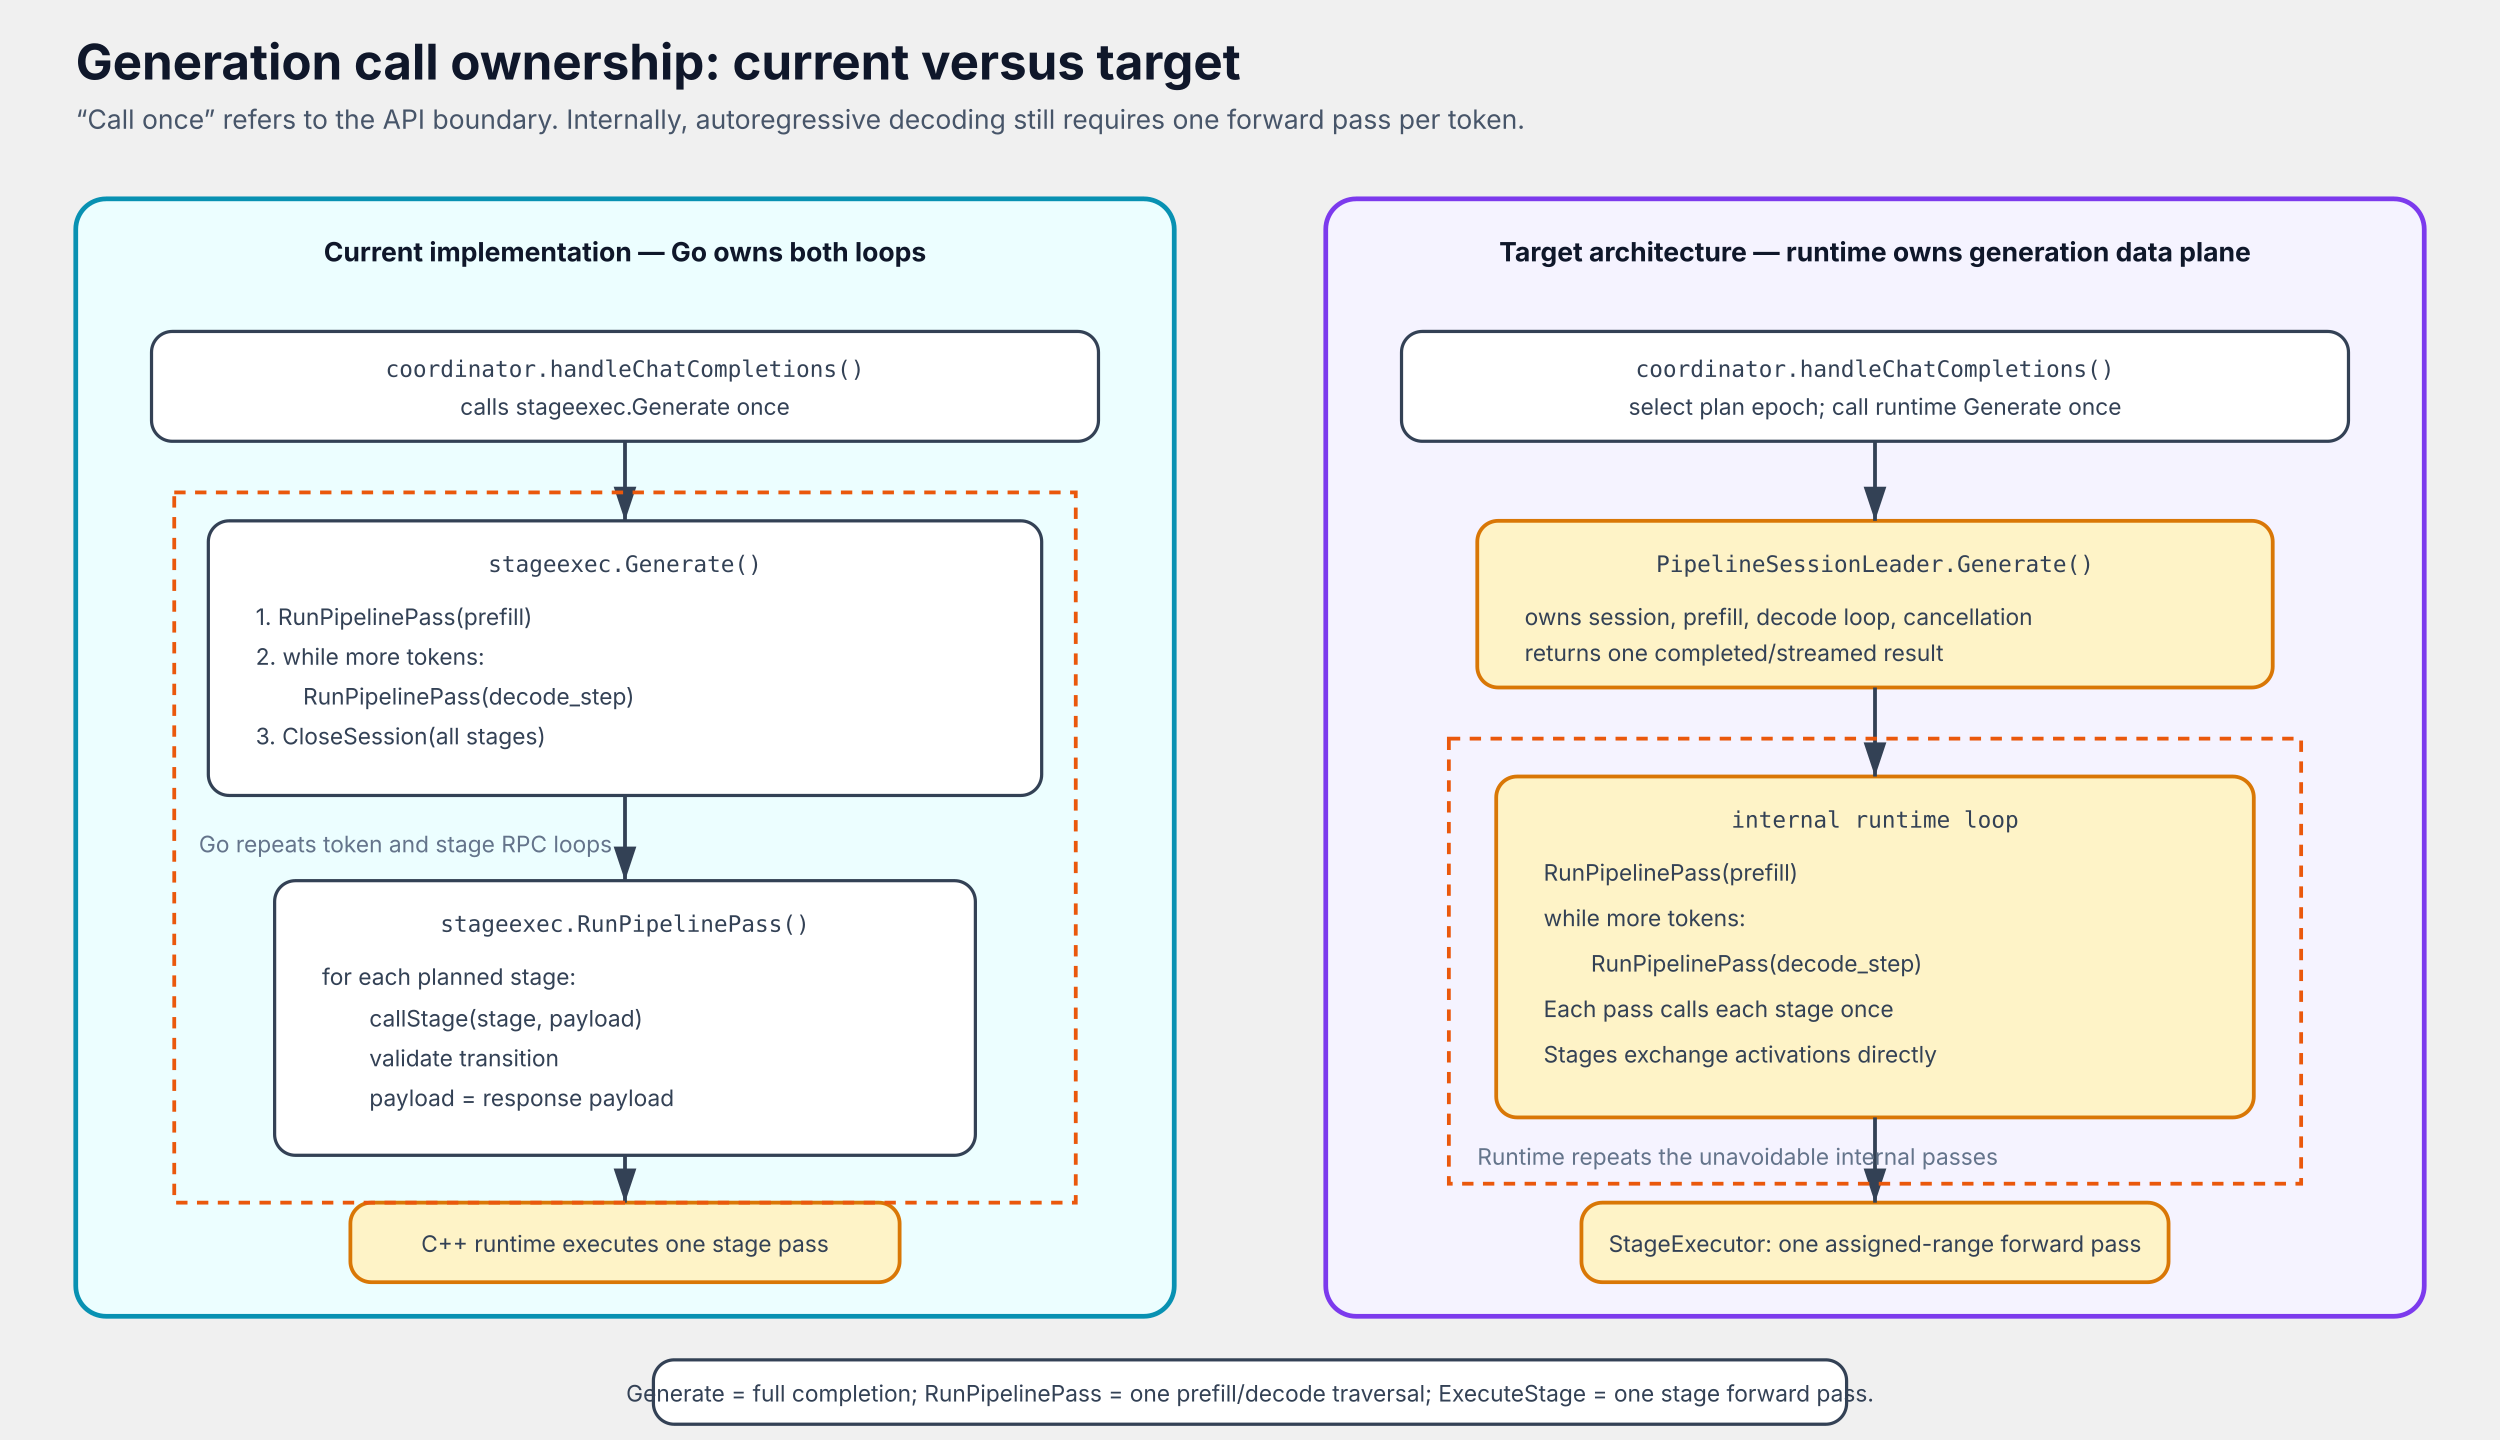
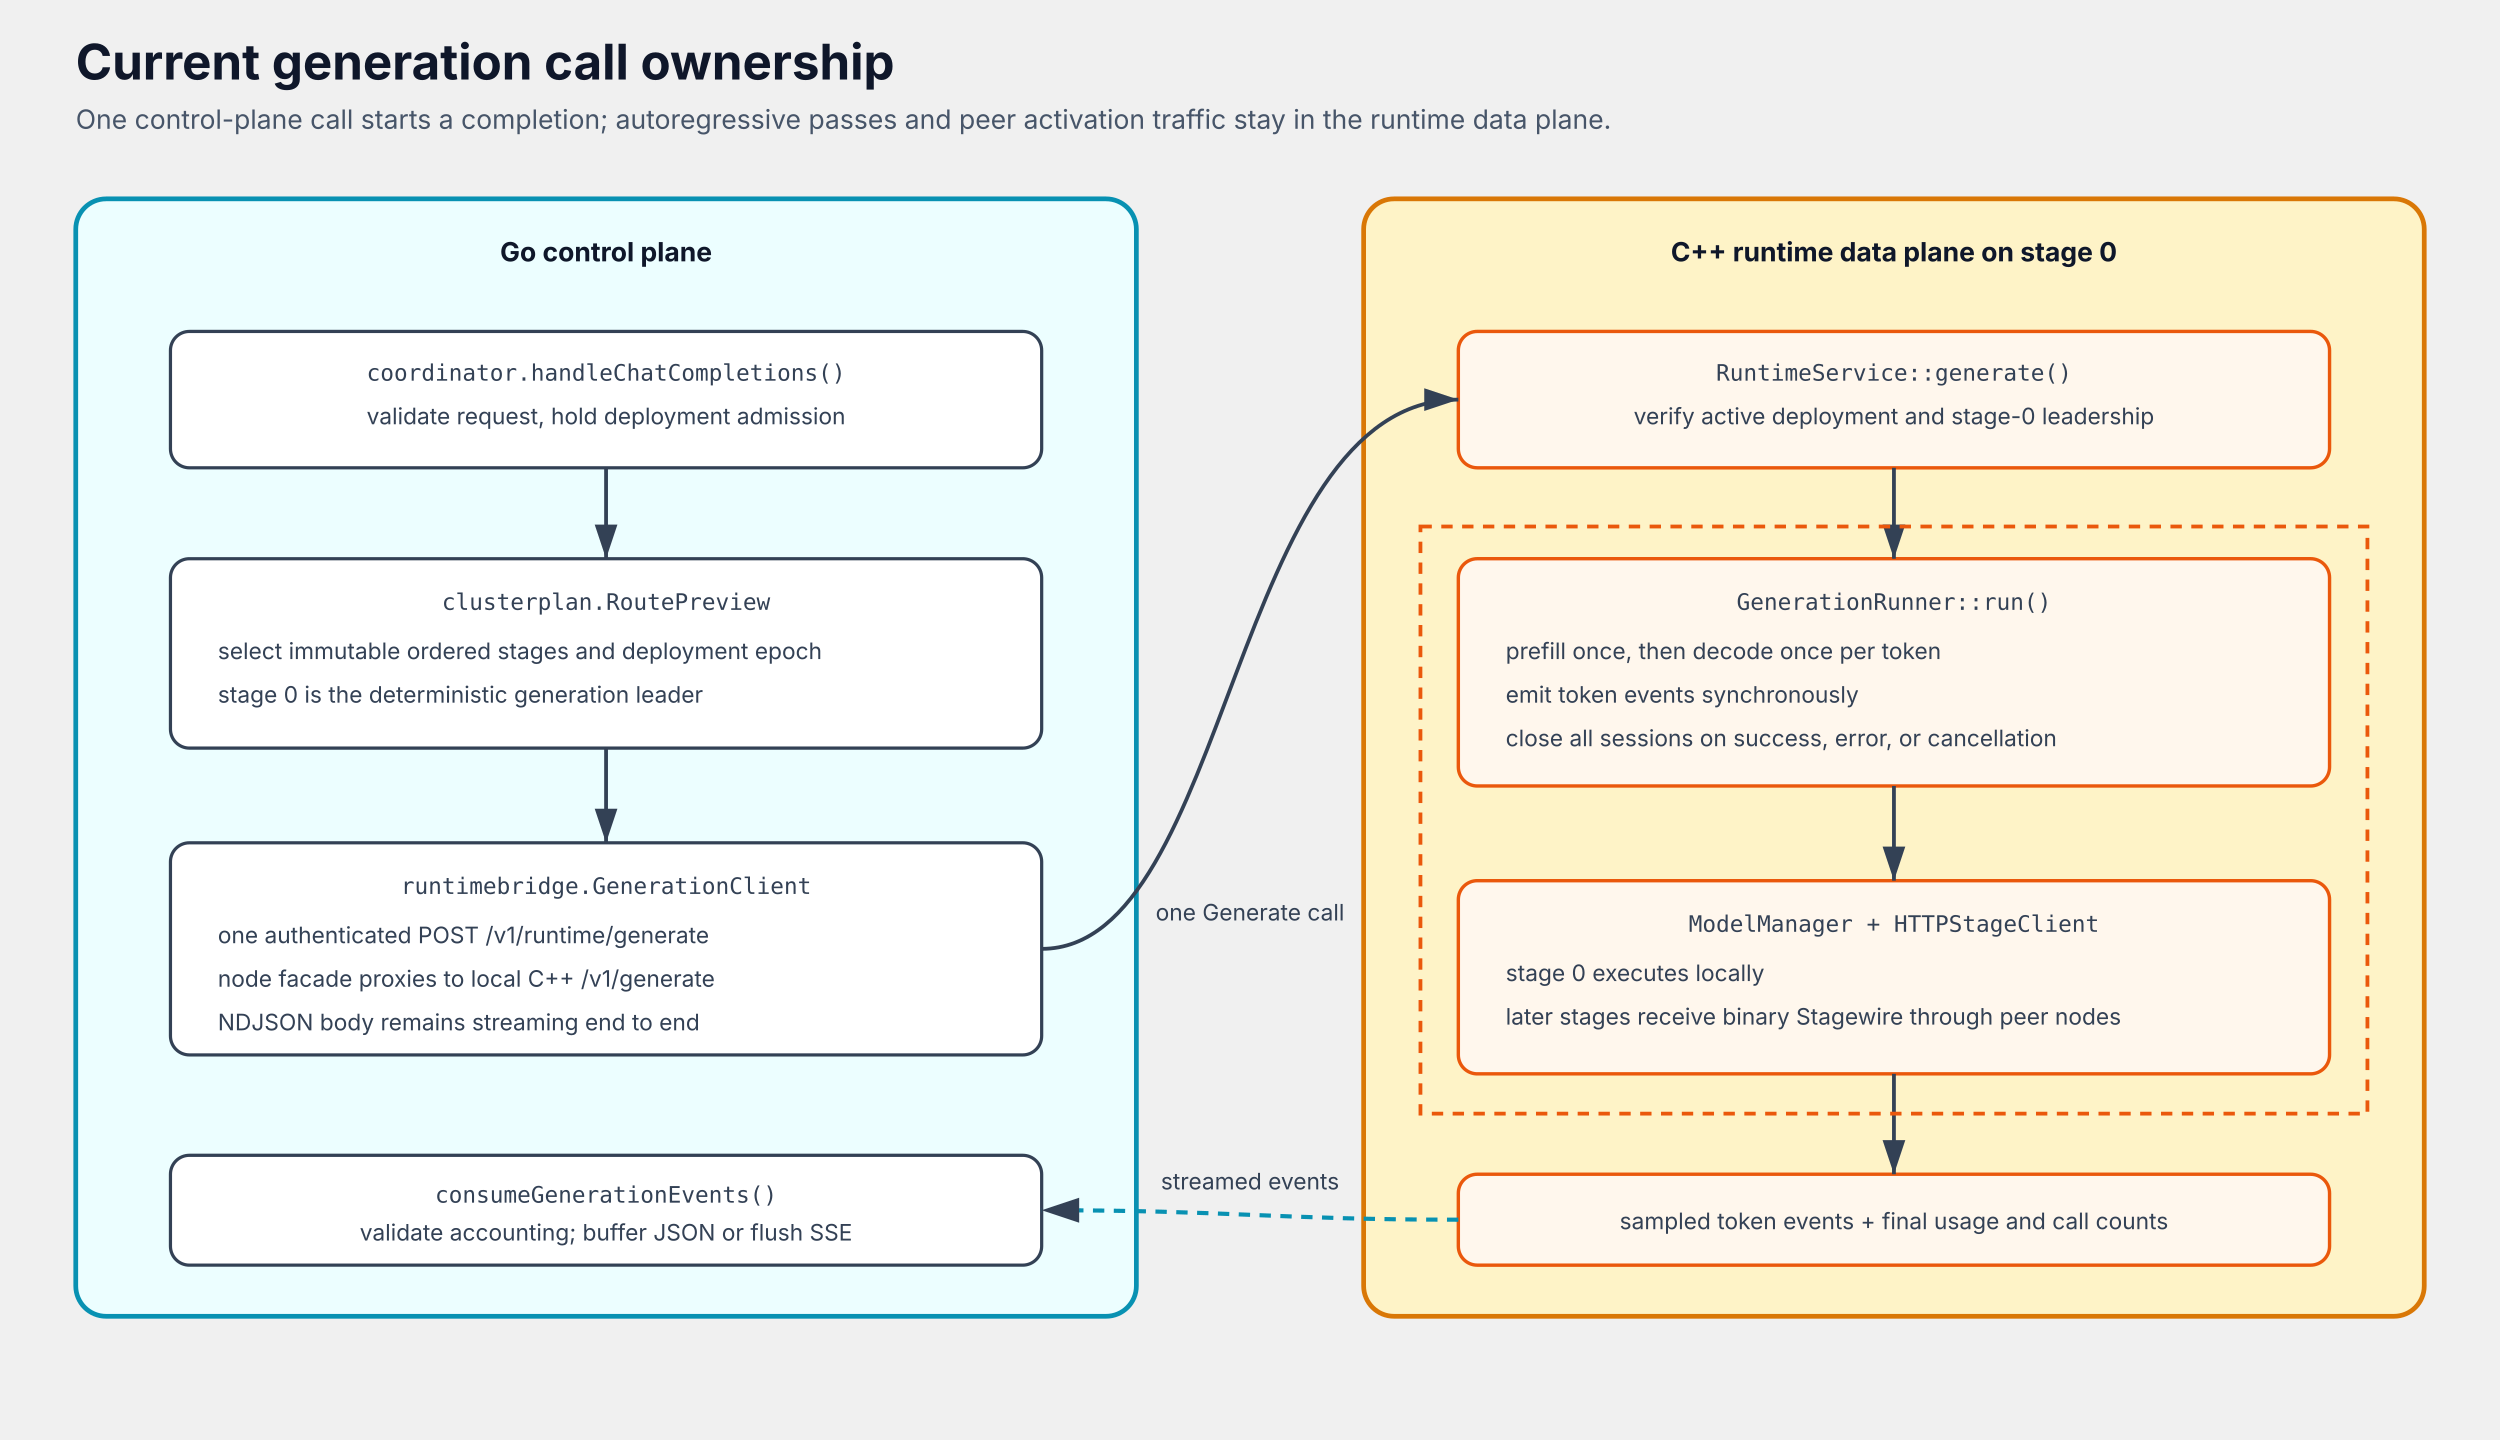
<svg xmlns="http://www.w3.org/2000/svg" viewBox="0 0 1320 760" role="img" aria-labelledby="title desc">
  <defs>
    <marker id="arrow" markerWidth="10" markerHeight="10" refX="9" refY="3" orient="auto" markerUnits="strokeWidth">
      <path d="M0,0 L0,6 L9,3 z" fill="#334155" />
    </marker>
-     <style>.title{font:700 26px system-ui,-apple-system,Segoe UI,sans-serif;fill:#0f172a}.subtitle{font:14px system-ui,-apple-system,Segoe UI,sans-serif;fill:#475569}.current{fill:#ecfeff;stroke:#0891b2;stroke-width:2.5;rx:16}.target{fill:#f5f3ff;stroke:#7c3aed;stroke-width:2.5;rx:16}.box{fill:#ffffff;stroke:#334155;stroke-width:1.7;rx:11}.runtime{fill:#fef3c7;stroke:#d97706;stroke-width:2;rx:11}.label{font:700 14px system-ui,-apple-system,Segoe UI,sans-serif;fill:#0f172a}.small{font:12px system-ui,-apple-system,Segoe UI,sans-serif;fill:#334155}.code{font:12px ui-monospace,SFMono-Regular,Menlo,monospace;fill:#334155}.note{font:12px system-ui,-apple-system,Segoe UI,sans-serif;fill:#64748b}.line{stroke:#334155;stroke-width:2;marker-end:url(#arrow);fill:none}.loop{stroke:#ea580c;stroke-width:2;stroke-dasharray:6 5;fill:none}</style>
+     <style>.title{font:700 26px system-ui,-apple-system,Segoe UI,sans-serif;fill:#0f172a}.subtitle{font:14px system-ui,-apple-system,Segoe UI,sans-serif;fill:#475569}.control{fill:#ecfeff;stroke:#0891b2;stroke-width:2.5;rx:16}.data{fill:#fef3c7;stroke:#d97706;stroke-width:2.5;rx:16}.box{fill:#fff;stroke:#334155;stroke-width:1.7;rx:10}.runtime{fill:#fff7ed;stroke:#ea580c;stroke-width:1.8;rx:10}.label{font:700 14px system-ui,-apple-system,Segoe UI,sans-serif;fill:#0f172a}.small{font:12px system-ui,-apple-system,Segoe UI,sans-serif;fill:#334155}.code{font:12px ui-monospace,SFMono-Regular,Menlo,monospace;fill:#334155}.line{stroke:#334155;stroke-width:2;marker-end:url(#arrow);fill:none}.stream{stroke:#0891b2;stroke-width:2.2;stroke-dasharray:6 5;marker-end:url(#arrow);fill:none}.loop{fill:none;stroke:#ea580c;stroke-width:2;stroke-dasharray:6 5}</style>
  </defs>
-   <text x="40" y="42" class="title">Generation call ownership: current versus target</text>
-   <text x="40" y="68" class="subtitle">“Call once” refers to the API boundary. Internally, autoregressive decoding still requires one forward pass per token.</text>
-   <rect x="40" y="105" width="580" height="590" class="current" />
-   <text x="330" y="138" text-anchor="middle" class="label">Current implementation — Go owns both loops</text>
-   <rect x="80" y="175" width="500" height="58" class="box" />
-   <text x="330" y="199" text-anchor="middle" class="code">coordinator.handleChatCompletions()</text>
-   <text x="330" y="219" text-anchor="middle" class="small">calls stageexec.Generate once</text>
-   <rect x="110" y="275" width="440" height="145" class="box" />
-   <text x="330" y="302" text-anchor="middle" class="code">stageexec.Generate()</text>
-   <text x="135" y="330" class="small">1. RunPipelinePass(prefill)</text>
-   <text x="135" y="351" class="small">2. while more tokens:</text>
-   <text x="160" y="372" class="small">RunPipelinePass(decode_step)</text>
-   <text x="135" y="393" class="small">3. CloseSession(all stages)</text>
-   <rect x="145" y="465" width="370" height="145" class="box" />
-   <text x="330" y="492" text-anchor="middle" class="code">stageexec.RunPipelinePass()</text>
-   <text x="170" y="520" class="small">for each planned stage:</text>
-   <text x="195" y="542" class="small">callStage(stage, payload)</text>
-   <text x="195" y="563" class="small">validate transition</text>
-   <text x="195" y="584" class="small">payload = response payload</text>
-   <rect x="185" y="635" width="290" height="42" class="runtime" />
-   <text x="330" y="661" text-anchor="middle" class="small">C++ runtime executes one stage pass</text>
-   <path d="M330 233 V275" class="line" />
-   <path d="M330 420 V465" class="line" />
-   <path d="M330 610 V635" class="line" />
-   <rect x="92" y="260" width="476" height="375" class="loop" />
-   <text x="105" y="450" class="note">Go repeats token and stage RPC loops</text>
-   <rect x="700" y="105" width="580" height="590" class="target" />
-   <text x="990" y="138" text-anchor="middle" class="label">Target architecture — runtime owns generation data plane</text>
-   <rect x="740" y="175" width="500" height="58" class="box" />
-   <text x="990" y="199" text-anchor="middle" class="code">coordinator.handleChatCompletions()</text>
-   <text x="990" y="219" text-anchor="middle" class="small">select plan epoch; call runtime Generate once</text>
-   <rect x="780" y="275" width="420" height="88" class="runtime" />
-   <text x="990" y="302" text-anchor="middle" class="code">PipelineSessionLeader.Generate()</text>
-   <text x="805" y="330" class="small">owns session, prefill, decode loop, cancellation</text>
-   <text x="805" y="349" class="small">returns one completed/streamed result</text>
-   <rect x="790" y="410" width="400" height="180" class="runtime" />
-   <text x="990" y="437" text-anchor="middle" class="code">internal runtime loop</text>
-   <text x="815" y="465" class="small">RunPipelinePass(prefill)</text>
-   <text x="815" y="489" class="small">while more tokens:</text>
-   <text x="840" y="513" class="small">RunPipelinePass(decode_step)</text>
-   <text x="815" y="537" class="small">Each pass calls each stage once</text>
-   <text x="815" y="561" class="small">Stages exchange activations directly</text>
-   <rect x="835" y="635" width="310" height="42" class="runtime" />
-   <text x="990" y="661" text-anchor="middle" class="small">StageExecutor: one assigned-range forward pass</text>
-   <path d="M990 233 V275" class="line" />
-   <path d="M990 363 V410" class="line" />
-   <path d="M990 590 V635" class="line" />
-   <rect x="765" y="390" width="450" height="235" class="loop" />
-   <text x="780" y="615" class="note">Runtime repeats the unavoidable internal passes</text>
-   <rect x="345" y="718" width="630" height="34" class="box" />
-   <text x="660" y="740" text-anchor="middle" class="small">Generate = full completion; RunPipelinePass = one prefill/decode traversal; ExecuteStage = one stage forward pass.</text>
+   <text x="40" y="42" class="title">Current generation call ownership</text>
+   <text x="40" y="68" class="subtitle">One control-plane call starts a completion; autoregressive passes and peer activation traffic stay in the runtime data plane.</text>
+   <rect x="40" y="105" width="560" height="590" class="control" />
+   <text x="320" y="138" text-anchor="middle" class="label">Go control plane</text>
+   <rect x="90" y="175" width="460" height="72" class="box" />
+   <text x="320" y="201" text-anchor="middle" class="code">coordinator.handleChatCompletions()</text>
+   <text x="320" y="224" text-anchor="middle" class="small">validate request, hold deployment admission</text>
+   <rect x="90" y="295" width="460" height="100" class="box" />
+   <text x="320" y="322" text-anchor="middle" class="code">clusterplan.RoutePreview</text>
+   <text x="115" y="348" class="small">select immutable ordered stages and deployment epoch</text>
+   <text x="115" y="371" class="small">stage 0 is the deterministic generation leader</text>
+   <rect x="90" y="445" width="460" height="112" class="box" />
+   <text x="320" y="472" text-anchor="middle" class="code">runtimebridge.GenerationClient</text>
+   <text x="115" y="498" class="small">one authenticated POST /v1/runtime/generate</text>
+   <text x="115" y="521" class="small">node facade proxies to local C++ /v1/generate</text>
+   <text x="115" y="544" class="small">NDJSON body remains streaming end to end</text>
+   <rect x="90" y="610" width="460" height="58" class="box" />
+   <text x="320" y="635" text-anchor="middle" class="code">consumeGenerationEvents()</text>
+   <text x="320" y="655" text-anchor="middle" class="small">validate accounting; buffer JSON or flush SSE</text>
+   <path d="M320 247 V295" class="line" />
+   <path d="M320 395 V445" class="line" />
+   <rect x="720" y="105" width="560" height="590" class="data" />
+   <text x="1000" y="138" text-anchor="middle" class="label">C++ runtime data plane on stage 0</text>
+   <rect x="770" y="175" width="460" height="72" class="runtime" />
+   <text x="1000" y="201" text-anchor="middle" class="code">RuntimeService::generate()</text>
+   <text x="1000" y="224" text-anchor="middle" class="small">verify active deployment and stage-0 leadership</text>
+   <rect x="770" y="295" width="460" height="120" class="runtime" />
+   <text x="1000" y="322" text-anchor="middle" class="code">GenerationRunner::run()</text>
+   <text x="795" y="348" class="small">prefill once, then decode once per token</text>
+   <text x="795" y="371" class="small">emit token events synchronously</text>
+   <text x="795" y="394" class="small">close all sessions on success, error, or cancellation</text>
+   <rect x="770" y="465" width="460" height="102" class="runtime" />
+   <text x="1000" y="492" text-anchor="middle" class="code">ModelManager + HTTPStageClient</text>
+   <text x="795" y="518" class="small">stage 0 executes locally</text>
+   <text x="795" y="541" class="small">later stages receive binary Stagewire through peer nodes</text>
+   <rect x="770" y="620" width="460" height="48" class="runtime" />
+   <text x="1000" y="649" text-anchor="middle" class="small">sampled token events + final usage and call counts</text>
+   <path d="M1000 247 V295" class="line" />
+   <path d="M1000 415 V465" class="line" />
+   <path d="M1000 567 V620" class="line" />
+   <rect x="750" y="278" width="500" height="310" class="loop" />
+   <path d="M550 501 C650 501,650 211,770 211" class="line" />
+   <path d="M770 644 C675 644,650 639,550 639" class="stream" />
+   <text x="660" y="486" text-anchor="middle" class="small">one Generate call</text>
+   <text x="660" y="628" text-anchor="middle" class="small">streamed events</text>
</svg>
